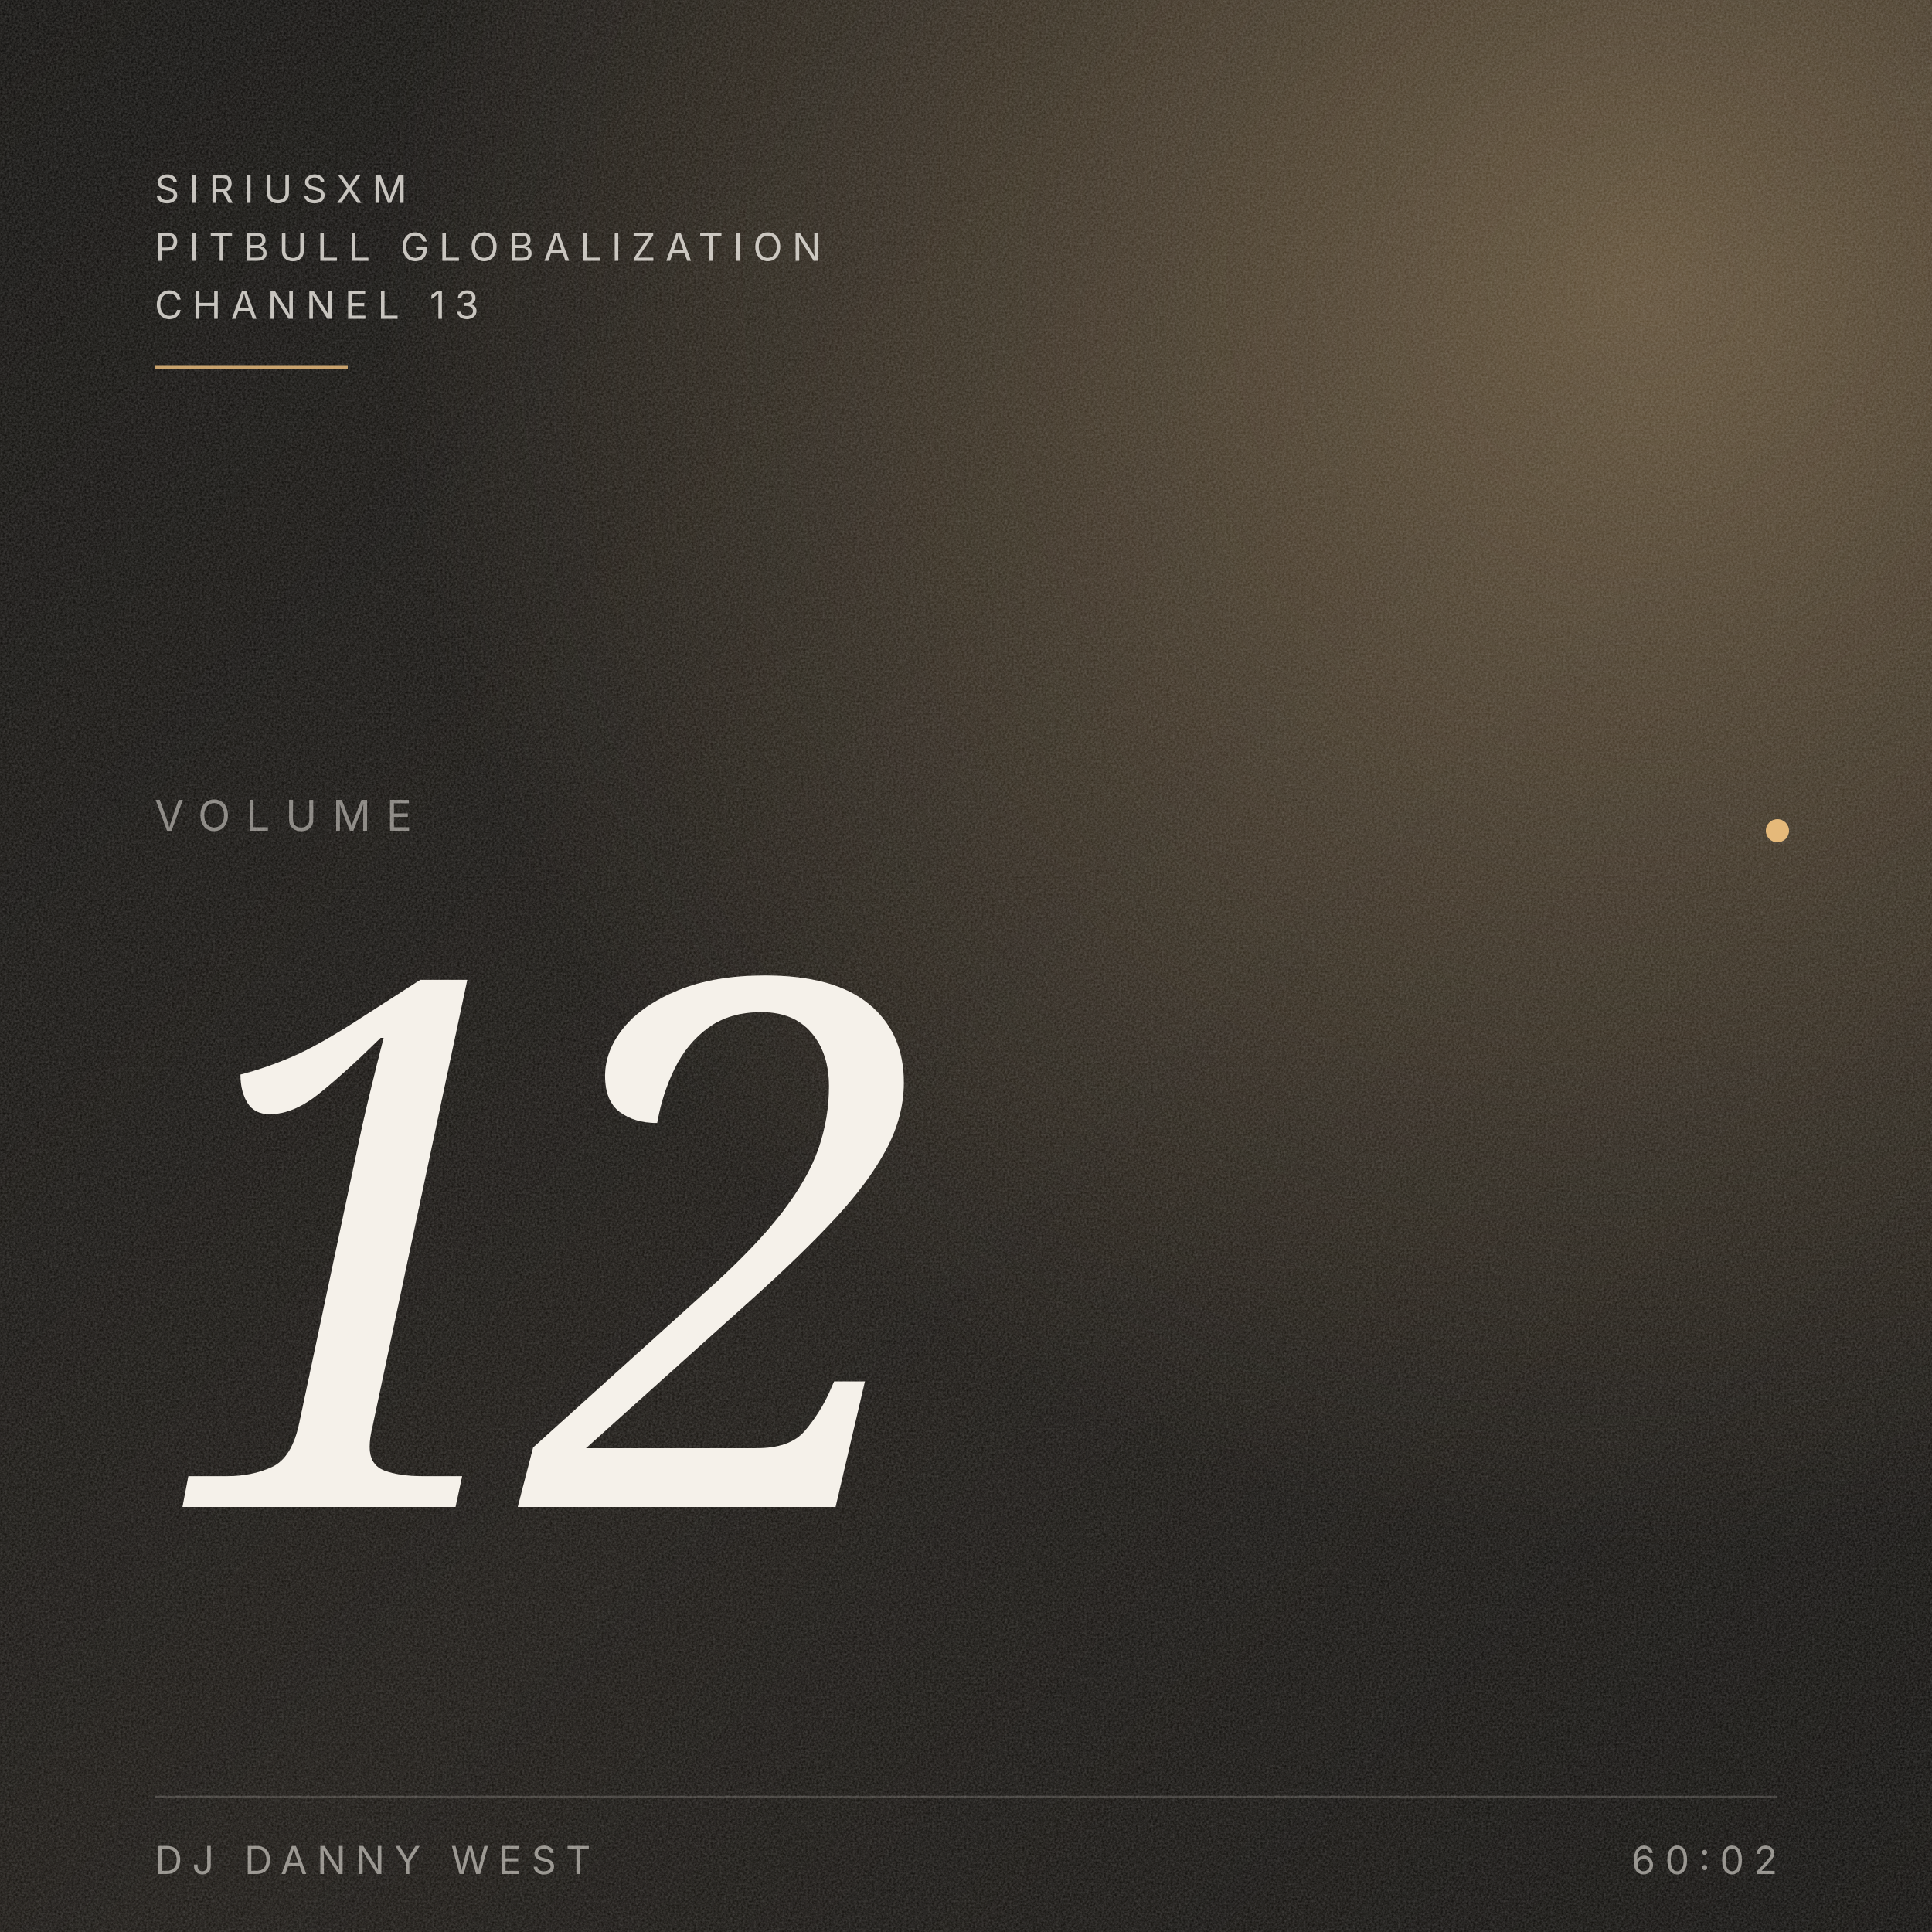
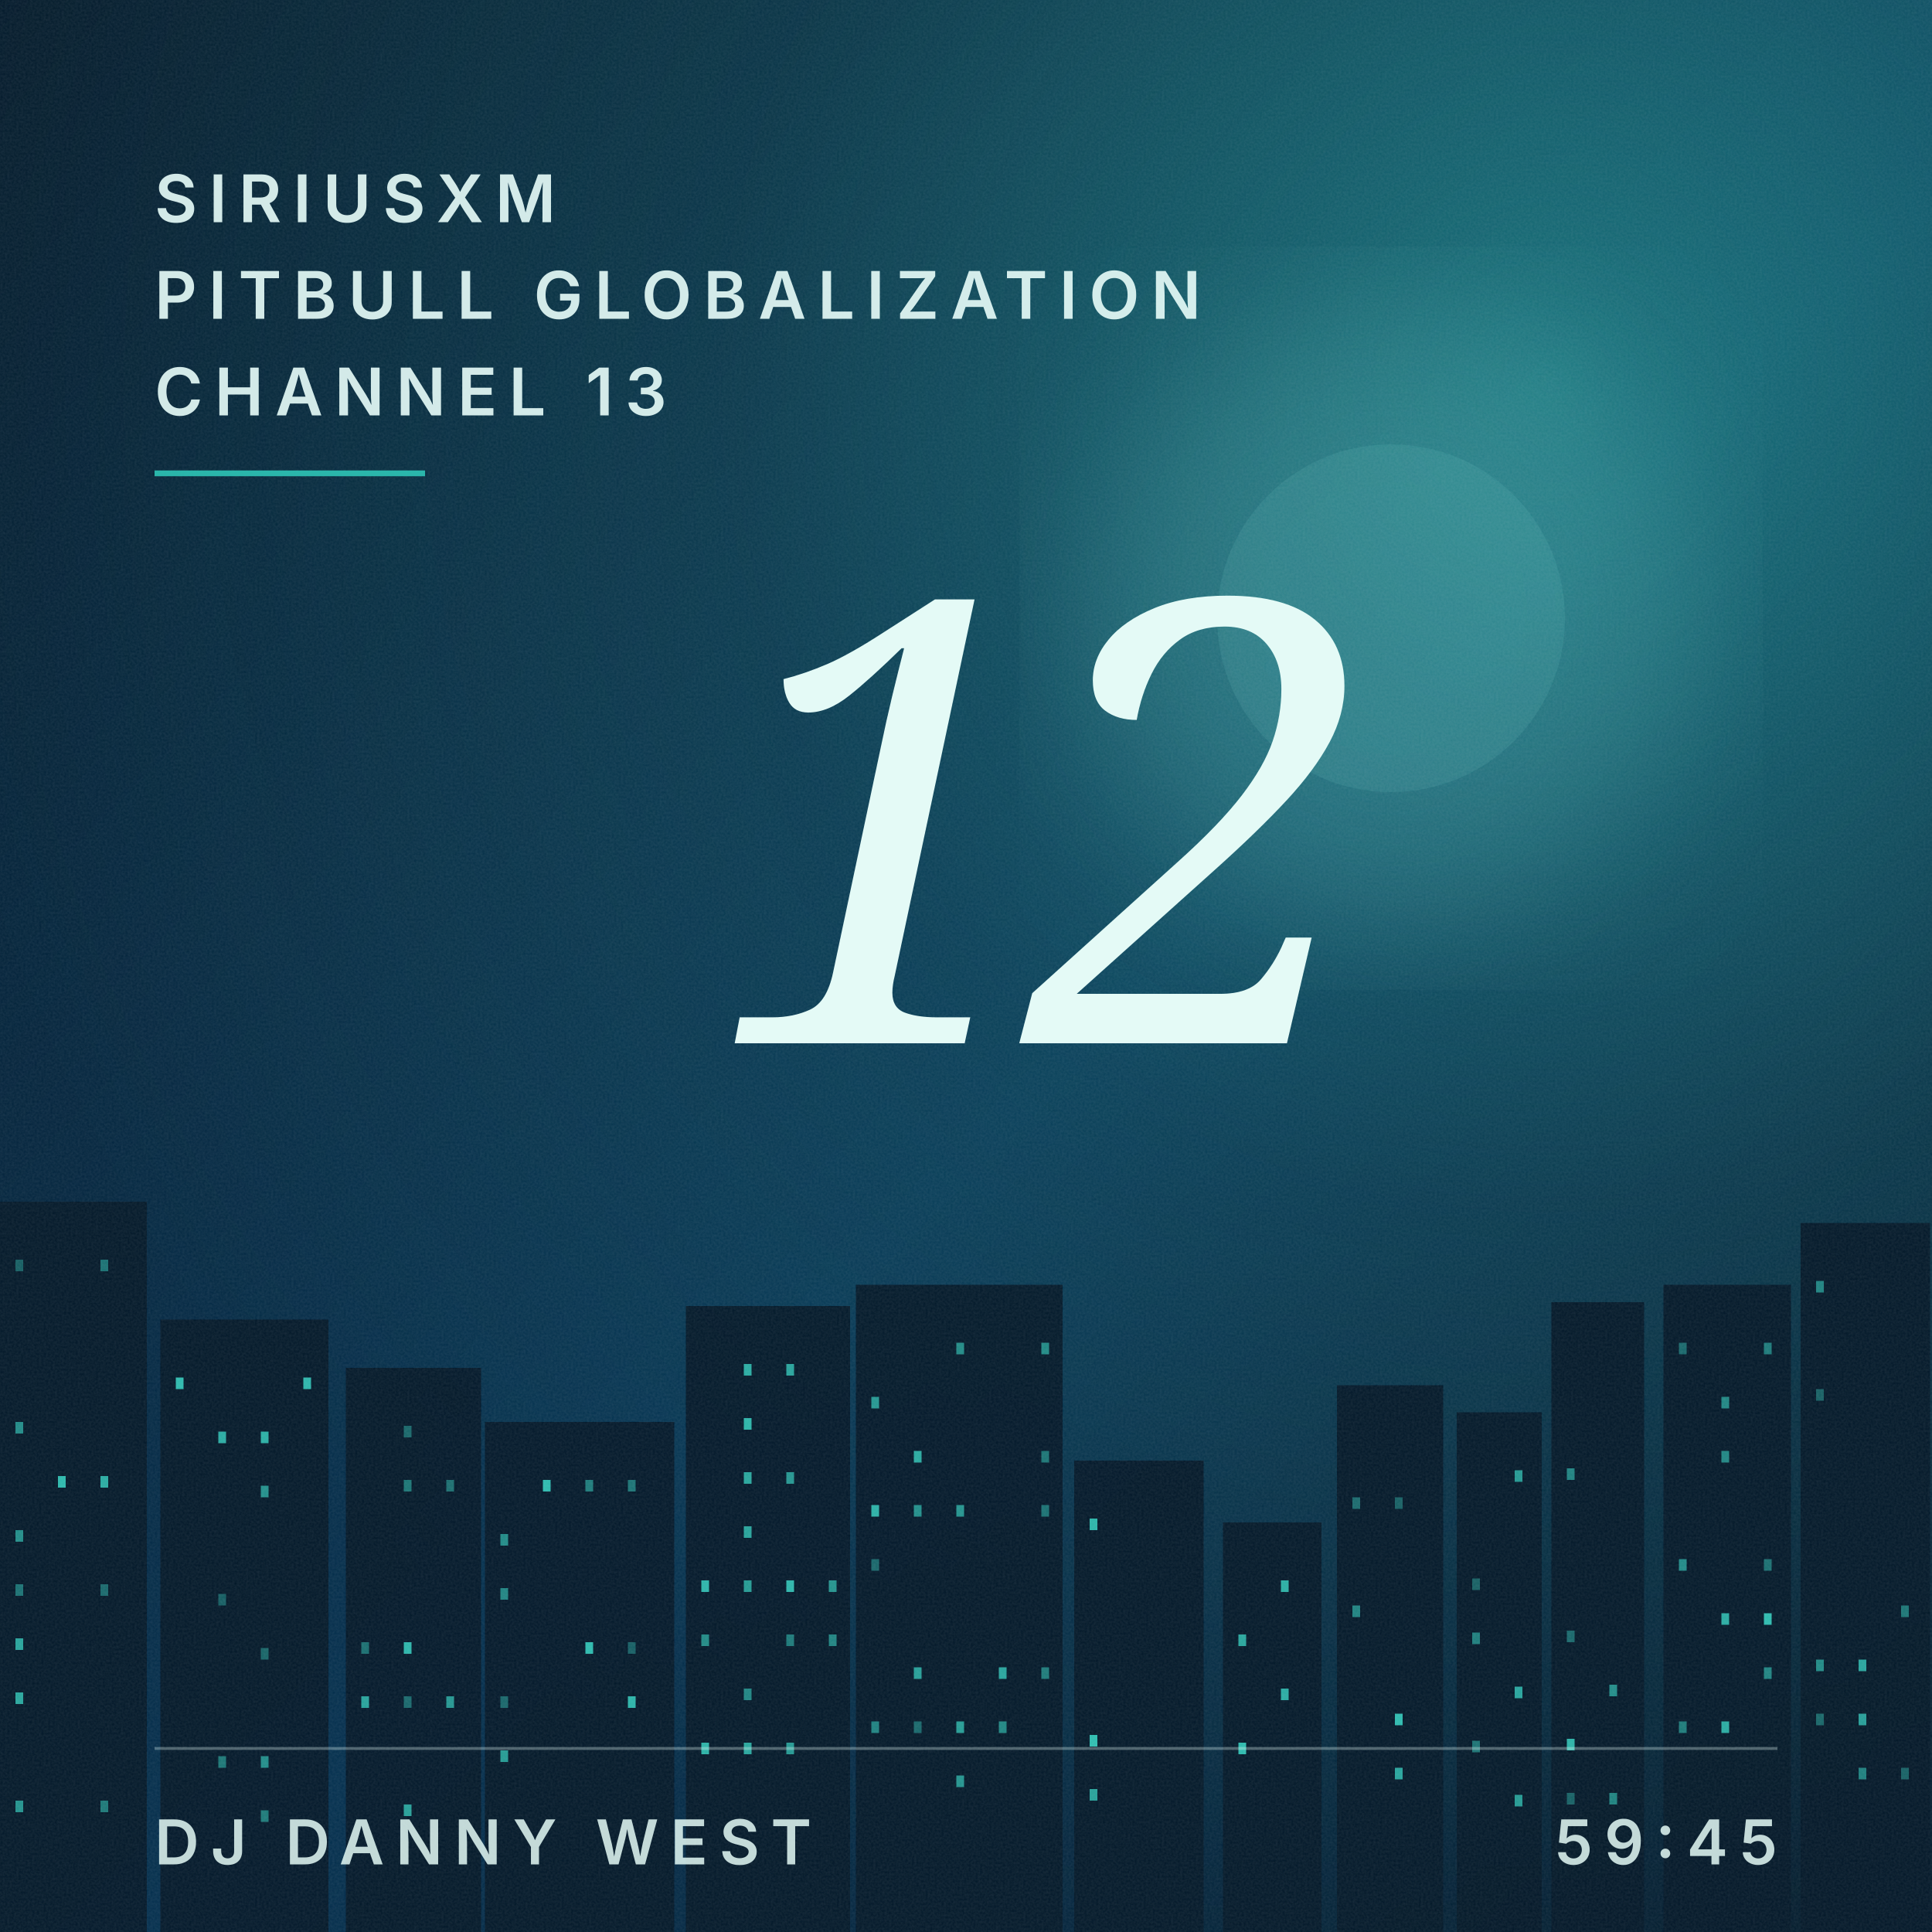
<svg xmlns="http://www.w3.org/2000/svg" viewBox="0 0 1000 1000" preserveAspectRatio="xMidYMid slice">
  <defs>
    <linearGradient id="bg" x1="0" y1="0" x2="1" y2="1">
-       <stop offset="0" stop-color="#0A0907" />
-       <stop offset="0.55" stop-color="#14110D" />
-       <stop offset="1" stop-color="#0A0907" />
+       <stop offset="0" stop-color="#011627" />
+       <stop offset="0.55" stop-color="#022E4D" />
+       <stop offset="1" stop-color="#011627" />
    </linearGradient>
-     <radialGradient id="ember" cx="0.85" cy="0.15" r="0.65">
-       <stop offset="0" stop-color="#E5B97A" stop-opacity="0.35" />
-       <stop offset="1" stop-color="#E5B97A" stop-opacity="0" />
+     <radialGradient id="accentGlow" cx="0.8" cy="0.2" r="0.85">
+       <stop offset="0" stop-color="#2EC4B6" stop-opacity="0.45" />
+       <stop offset="0.5" stop-color="#2EC4B6" stop-opacity="0.12" />
+       <stop offset="1" stop-color="#2EC4B6" stop-opacity="0" />
    </radialGradient>
    <filter id="grain" x="0" y="0" width="100%" height="100%">
-       <feTurbulence type="fractalNoise" baseFrequency="0.9" numOctaves="3" stitchTiles="stitch" />
-       <feColorMatrix values="0 0 0 0 0.96  0 0 0 0 0.94  0 0 0 0 0.92  0 0 0 0.5 0" />
+       <feTurbulence type="fractalNoise" baseFrequency="0.85" numOctaves="2" seed="21" stitchTiles="stitch" />
+       <feColorMatrix values="0 0 0 0 0.96  0 0 0 0 0.94  0 0 0 0 0.92  0 0 0 0.18 0" />
+     </filter>
+     <filter id="softblur">
+       <feGaussianBlur stdDeviation="40" />
    </filter>
  </defs>
  <rect width="1000" height="1000" fill="url(#bg)" />
-   <rect width="1000" height="1000" fill="url(#ember)" />
-   <rect width="1000" height="1000" filter="url(#grain)" opacity="0.45" />
-   <g font-family="Inter, system-ui, sans-serif" fill="#F5F1EA">
-     <text x="80" y="105" font-size="20" letter-spacing="5" fill-opacity="0.78">SIRIUSXM</text>
-     <text x="80" y="135" font-size="20" letter-spacing="5" fill-opacity="0.78">PITBULL GLOBALIZATION</text>
-     <text x="80" y="165" font-size="20" letter-spacing="5" fill-opacity="0.78">CHANNEL 13</text>
-     <line x1="80" y1="190" x2="180" y2="190" stroke="#E5B97A" stroke-opacity="0.85" stroke-width="2" />
+   <rect width="1000" height="1000" fill="url(#accentGlow)" />
+   <circle cx="720" cy="320" r="160" fill="#82E9DD" opacity="0.18" filter="url(#softblur)" />
+   <circle cx="720" cy="320" r="90" fill="#82E9DD" opacity="0.10" />
+   <rect x="0" y="622" width="76" height="378" fill="#011627" opacity="0.95" />
+   <rect x="8" y="652" width="4" height="6" fill="#2EC4B6" opacity="0.40" />
+   <rect x="52" y="652" width="4" height="6" fill="#2EC4B6" opacity="0.51" />
+   <rect x="8" y="736" width="4" height="6" fill="#2EC4B6" opacity="0.66" />
+   <rect x="30" y="764" width="4" height="6" fill="#2EC4B6" opacity="0.92" />
+   <rect x="52" y="764" width="4" height="6" fill="#2EC4B6" opacity="0.85" />
+   <rect x="8" y="792" width="4" height="6" fill="#2EC4B6" opacity="0.67" />
+   <rect x="8" y="820" width="4" height="6" fill="#2EC4B6" opacity="0.51" />
+   <rect x="52" y="820" width="4" height="6" fill="#2EC4B6" opacity="0.46" />
+   <rect x="8" y="848" width="4" height="6" fill="#2EC4B6" opacity="0.80" />
+   <rect x="8" y="876" width="4" height="6" fill="#2EC4B6" opacity="0.82" />
+   <rect x="8" y="932" width="4" height="6" fill="#2EC4B6" opacity="0.70" />
+   <rect x="52" y="932" width="4" height="6" fill="#2EC4B6" opacity="0.55" />
+   <rect x="83" y="683" width="87" height="317" fill="#011627" opacity="0.95" />
+   <rect x="91" y="713" width="4" height="6" fill="#2EC4B6" opacity="0.93" />
+   <rect x="157" y="713" width="4" height="6" fill="#2EC4B6" opacity="0.91" />
+   <rect x="113" y="741" width="4" height="6" fill="#2EC4B6" opacity="0.85" />
+   <rect x="135" y="741" width="4" height="6" fill="#2EC4B6" opacity="0.87" />
+   <rect x="135" y="769" width="4" height="6" fill="#2EC4B6" opacity="0.69" />
+   <rect x="113" y="825" width="4" height="6" fill="#2EC4B6" opacity="0.40" />
+   <rect x="135" y="853" width="4" height="6" fill="#2EC4B6" opacity="0.44" />
+   <rect x="113" y="909" width="4" height="6" fill="#2EC4B6" opacity="0.54" />
+   <rect x="135" y="909" width="4" height="6" fill="#2EC4B6" opacity="0.67" />
+   <rect x="135" y="937" width="4" height="6" fill="#2EC4B6" opacity="0.56" />
+   <rect x="179" y="708" width="70" height="292" fill="#011627" opacity="0.95" />
+   <rect x="209" y="738" width="4" height="6" fill="#2EC4B6" opacity="0.45" />
+   <rect x="209" y="766" width="4" height="6" fill="#2EC4B6" opacity="0.53" />
+   <rect x="231" y="766" width="4" height="6" fill="#2EC4B6" opacity="0.49" />
+   <rect x="187" y="850" width="4" height="6" fill="#2EC4B6" opacity="0.50" />
+   <rect x="209" y="850" width="4" height="6" fill="#2EC4B6" opacity="0.91" />
+   <rect x="187" y="878" width="4" height="6" fill="#2EC4B6" opacity="0.80" />
+   <rect x="209" y="878" width="4" height="6" fill="#2EC4B6" opacity="0.46" />
+   <rect x="231" y="878" width="4" height="6" fill="#2EC4B6" opacity="0.73" />
+   <rect x="209" y="934" width="4" height="6" fill="#2EC4B6" opacity="0.78" />
+   <rect x="251" y="736" width="98" height="264" fill="#011627" opacity="0.95" />
+   <rect x="281" y="766" width="4" height="6" fill="#2EC4B6" opacity="0.93" />
+   <rect x="303" y="766" width="4" height="6" fill="#2EC4B6" opacity="0.57" />
+   <rect x="325" y="766" width="4" height="6" fill="#2EC4B6" opacity="0.52" />
+   <rect x="259" y="794" width="4" height="6" fill="#2EC4B6" opacity="0.66" />
+   <rect x="259" y="822" width="4" height="6" fill="#2EC4B6" opacity="0.62" />
+   <rect x="303" y="850" width="4" height="6" fill="#2EC4B6" opacity="0.94" />
+   <rect x="325" y="850" width="4" height="6" fill="#2EC4B6" opacity="0.40" />
+   <rect x="259" y="878" width="4" height="6" fill="#2EC4B6" opacity="0.45" />
+   <rect x="325" y="878" width="4" height="6" fill="#2EC4B6" opacity="0.90" />
+   <rect x="259" y="906" width="4" height="6" fill="#2EC4B6" opacity="0.75" />
+   <rect x="355" y="676" width="85" height="324" fill="#011627" opacity="0.95" />
+   <rect x="385" y="706" width="4" height="6" fill="#2EC4B6" opacity="0.85" />
+   <rect x="407" y="706" width="4" height="6" fill="#2EC4B6" opacity="0.80" />
+   <rect x="385" y="734" width="4" height="6" fill="#2EC4B6" opacity="0.90" />
+   <rect x="385" y="762" width="4" height="6" fill="#2EC4B6" opacity="0.82" />
+   <rect x="407" y="762" width="4" height="6" fill="#2EC4B6" opacity="0.73" />
+   <rect x="385" y="790" width="4" height="6" fill="#2EC4B6" opacity="0.80" />
+   <rect x="363" y="818" width="4" height="6" fill="#2EC4B6" opacity="0.91" />
+   <rect x="385" y="818" width="4" height="6" fill="#2EC4B6" opacity="0.75" />
+   <rect x="407" y="818" width="4" height="6" fill="#2EC4B6" opacity="0.91" />
+   <rect x="429" y="818" width="4" height="6" fill="#2EC4B6" opacity="0.71" />
+   <rect x="363" y="846" width="4" height="6" fill="#2EC4B6" opacity="0.65" />
+   <rect x="407" y="846" width="4" height="6" fill="#2EC4B6" opacity="0.56" />
+   <rect x="429" y="846" width="4" height="6" fill="#2EC4B6" opacity="0.62" />
+   <rect x="385" y="874" width="4" height="6" fill="#2EC4B6" opacity="0.63" />
+   <rect x="363" y="902" width="4" height="6" fill="#2EC4B6" opacity="0.89" />
+   <rect x="385" y="902" width="4" height="6" fill="#2EC4B6" opacity="0.82" />
+   <rect x="407" y="902" width="4" height="6" fill="#2EC4B6" opacity="0.74" />
+   <rect x="443" y="665" width="107" height="335" fill="#011627" opacity="0.95" />
+   <rect x="495" y="695" width="4" height="6" fill="#2EC4B6" opacity="0.65" />
+   <rect x="539" y="695" width="4" height="6" fill="#2EC4B6" opacity="0.65" />
+   <rect x="451" y="723" width="4" height="6" fill="#2EC4B6" opacity="0.73" />
+   <rect x="473" y="751" width="4" height="6" fill="#2EC4B6" opacity="0.84" />
+   <rect x="539" y="751" width="4" height="6" fill="#2EC4B6" opacity="0.53" />
+   <rect x="451" y="779" width="4" height="6" fill="#2EC4B6" opacity="0.88" />
+   <rect x="473" y="779" width="4" height="6" fill="#2EC4B6" opacity="0.68" />
+   <rect x="495" y="779" width="4" height="6" fill="#2EC4B6" opacity="0.71" />
+   <rect x="539" y="779" width="4" height="6" fill="#2EC4B6" opacity="0.51" />
+   <rect x="451" y="807" width="4" height="6" fill="#2EC4B6" opacity="0.45" />
+   <rect x="473" y="863" width="4" height="6" fill="#2EC4B6" opacity="0.78" />
+   <rect x="517" y="863" width="4" height="6" fill="#2EC4B6" opacity="0.81" />
+   <rect x="539" y="863" width="4" height="6" fill="#2EC4B6" opacity="0.57" />
+   <rect x="451" y="891" width="4" height="6" fill="#2EC4B6" opacity="0.61" />
+   <rect x="473" y="891" width="4" height="6" fill="#2EC4B6" opacity="0.46" />
+   <rect x="495" y="891" width="4" height="6" fill="#2EC4B6" opacity="0.76" />
+   <rect x="517" y="891" width="4" height="6" fill="#2EC4B6" opacity="0.64" />
+   <rect x="495" y="919" width="4" height="6" fill="#2EC4B6" opacity="0.71" />
+   <rect x="556" y="756" width="67" height="244" fill="#011627" opacity="0.95" />
+   <rect x="564" y="786" width="4" height="6" fill="#2EC4B6" opacity="0.90" />
+   <rect x="564" y="898" width="4" height="6" fill="#2EC4B6" opacity="0.95" />
+   <rect x="564" y="926" width="4" height="6" fill="#2EC4B6" opacity="0.79" />
+   <rect x="633" y="788" width="51" height="212" fill="#011627" opacity="0.95" />
+   <rect x="663" y="818" width="4" height="6" fill="#2EC4B6" opacity="0.87" />
+   <rect x="641" y="846" width="4" height="6" fill="#2EC4B6" opacity="0.82" />
+   <rect x="663" y="874" width="4" height="6" fill="#2EC4B6" opacity="0.85" />
+   <rect x="641" y="902" width="4" height="6" fill="#2EC4B6" opacity="0.94" />
+   <rect x="692" y="717" width="55" height="283" fill="#011627" opacity="0.95" />
+   <rect x="700" y="775" width="4" height="6" fill="#2EC4B6" opacity="0.47" />
+   <rect x="722" y="775" width="4" height="6" fill="#2EC4B6" opacity="0.41" />
+   <rect x="700" y="831" width="4" height="6" fill="#2EC4B6" opacity="0.61" />
+   <rect x="722" y="887" width="4" height="6" fill="#2EC4B6" opacity="0.93" />
+   <rect x="722" y="915" width="4" height="6" fill="#2EC4B6" opacity="0.81" />
+   <rect x="754" y="731" width="44" height="269" fill="#011627" opacity="0.95" />
+   <rect x="784" y="761" width="4" height="6" fill="#2EC4B6" opacity="0.74" />
+   <rect x="762" y="817" width="4" height="6" fill="#2EC4B6" opacity="0.41" />
+   <rect x="762" y="845" width="4" height="6" fill="#2EC4B6" opacity="0.58" />
+   <rect x="784" y="873" width="4" height="6" fill="#2EC4B6" opacity="0.81" />
+   <rect x="762" y="901" width="4" height="6" fill="#2EC4B6" opacity="0.52" />
+   <rect x="784" y="929" width="4" height="6" fill="#2EC4B6" opacity="0.75" />
+   <rect x="803" y="674" width="48" height="326" fill="#011627" opacity="0.95" />
+   <rect x="811" y="760" width="4" height="6" fill="#2EC4B6" opacity="0.61" />
+   <rect x="811" y="844" width="4" height="6" fill="#2EC4B6" opacity="0.46" />
+   <rect x="833" y="872" width="4" height="6" fill="#2EC4B6" opacity="0.67" />
+   <rect x="811" y="900" width="4" height="6" fill="#2EC4B6" opacity="0.89" />
+   <rect x="811" y="928" width="4" height="6" fill="#2EC4B6" opacity="0.42" />
+   <rect x="833" y="928" width="4" height="6" fill="#2EC4B6" opacity="0.61" />
+   <rect x="861" y="665" width="66" height="335" fill="#011627" opacity="0.95" />
+   <rect x="869" y="695" width="4" height="6" fill="#2EC4B6" opacity="0.46" />
+   <rect x="913" y="695" width="4" height="6" fill="#2EC4B6" opacity="0.56" />
+   <rect x="891" y="723" width="4" height="6" fill="#2EC4B6" opacity="0.64" />
+   <rect x="891" y="751" width="4" height="6" fill="#2EC4B6" opacity="0.63" />
+   <rect x="869" y="807" width="4" height="6" fill="#2EC4B6" opacity="0.66" />
+   <rect x="913" y="807" width="4" height="6" fill="#2EC4B6" opacity="0.50" />
+   <rect x="891" y="835" width="4" height="6" fill="#2EC4B6" opacity="0.85" />
+   <rect x="913" y="835" width="4" height="6" fill="#2EC4B6" opacity="0.93" />
+   <rect x="913" y="863" width="4" height="6" fill="#2EC4B6" opacity="0.62" />
+   <rect x="869" y="891" width="4" height="6" fill="#2EC4B6" opacity="0.57" />
+   <rect x="891" y="891" width="4" height="6" fill="#2EC4B6" opacity="0.85" />
+   <rect x="932" y="633" width="67" height="367" fill="#011627" opacity="0.95" />
+   <rect x="940" y="663" width="4" height="6" fill="#2EC4B6" opacity="0.61" />
+   <rect x="940" y="719" width="4" height="6" fill="#2EC4B6" opacity="0.41" />
+   <rect x="984" y="831" width="4" height="6" fill="#2EC4B6" opacity="0.53" />
+   <rect x="940" y="859" width="4" height="6" fill="#2EC4B6" opacity="0.65" />
+   <rect x="962" y="859" width="4" height="6" fill="#2EC4B6" opacity="0.81" />
+   <rect x="940" y="887" width="4" height="6" fill="#2EC4B6" opacity="0.45" />
+   <rect x="962" y="887" width="4" height="6" fill="#2EC4B6" opacity="0.77" />
+   <rect x="962" y="915" width="4" height="6" fill="#2EC4B6" opacity="0.59" />
+   <rect x="984" y="915" width="4" height="6" fill="#2EC4B6" opacity="0.42" />
+   <rect width="1000" height="1000" filter="url(#grain)" opacity="0.55" />
+   <g font-family="Inter, system-ui, sans-serif" fill="#E4FAF6" fill-opacity="0.92" font-weight="600">
+     <text x="80" y="115" font-size="34" letter-spacing="6">SIRIUSXM</text>
+     <text x="80" y="165" font-size="34" letter-spacing="6">PITBULL GLOBALIZATION</text>
+     <text x="80" y="215" font-size="34" letter-spacing="6">CHANNEL 13</text>
+     <line x1="80" y1="245" x2="220" y2="245" stroke="#2EC4B6" stroke-opacity="0.9" stroke-width="3" />
  </g>
-   <g font-family="Inter, system-ui, sans-serif" fill="#F5F1EA" fill-opacity="0.5">
-     <text x="80" y="430" font-size="22" letter-spacing="8">VOLUME</text>
-   </g>
-   <g font-family="Fraunces, Georgia, serif" fill="#F5F1EA" style="font-variation-settings: 'opsz' 144;">
-     <text x="80" y="780" font-size="380" font-style="italic" font-weight="300" letter-spacing="-18">12</text>
-   </g>
-   <circle cx="920" cy="430" r="6" fill="#E5B97A" />
-   <g font-family="Inter, system-ui, sans-serif" fill="#F5F1EA" fill-opacity="0.55">
-     <line x1="80" y1="930" x2="920" y2="930" stroke="#F5F1EA" stroke-opacity="0.18" stroke-width="1" />
-     <text x="80" y="970" font-size="20" letter-spacing="5">DJ DANNY WEST</text>
-     <text x="920" y="970" text-anchor="end" font-size="20" letter-spacing="5">60:02</text>
+   <text x="540" y="540" text-anchor="middle" font-family="Fraunces, Georgia, serif" font-size="320" font-style="italic" font-weight="400" fill="#E4FAF6" letter-spacing="-14">12</text>
+   <g font-family="Inter, system-ui, sans-serif" fill="#E4FAF6" fill-opacity="0.85" font-weight="600">
+     <line x1="80" y1="905" x2="920" y2="905" stroke="#E4FAF6" stroke-opacity="0.32" stroke-width="1.5" />
+     <text x="80" y="965" font-size="32" letter-spacing="6">DJ DANNY WEST</text>
+     <text x="920" y="965" text-anchor="end" font-size="32" letter-spacing="6">59:45</text>
  </g>
</svg>
